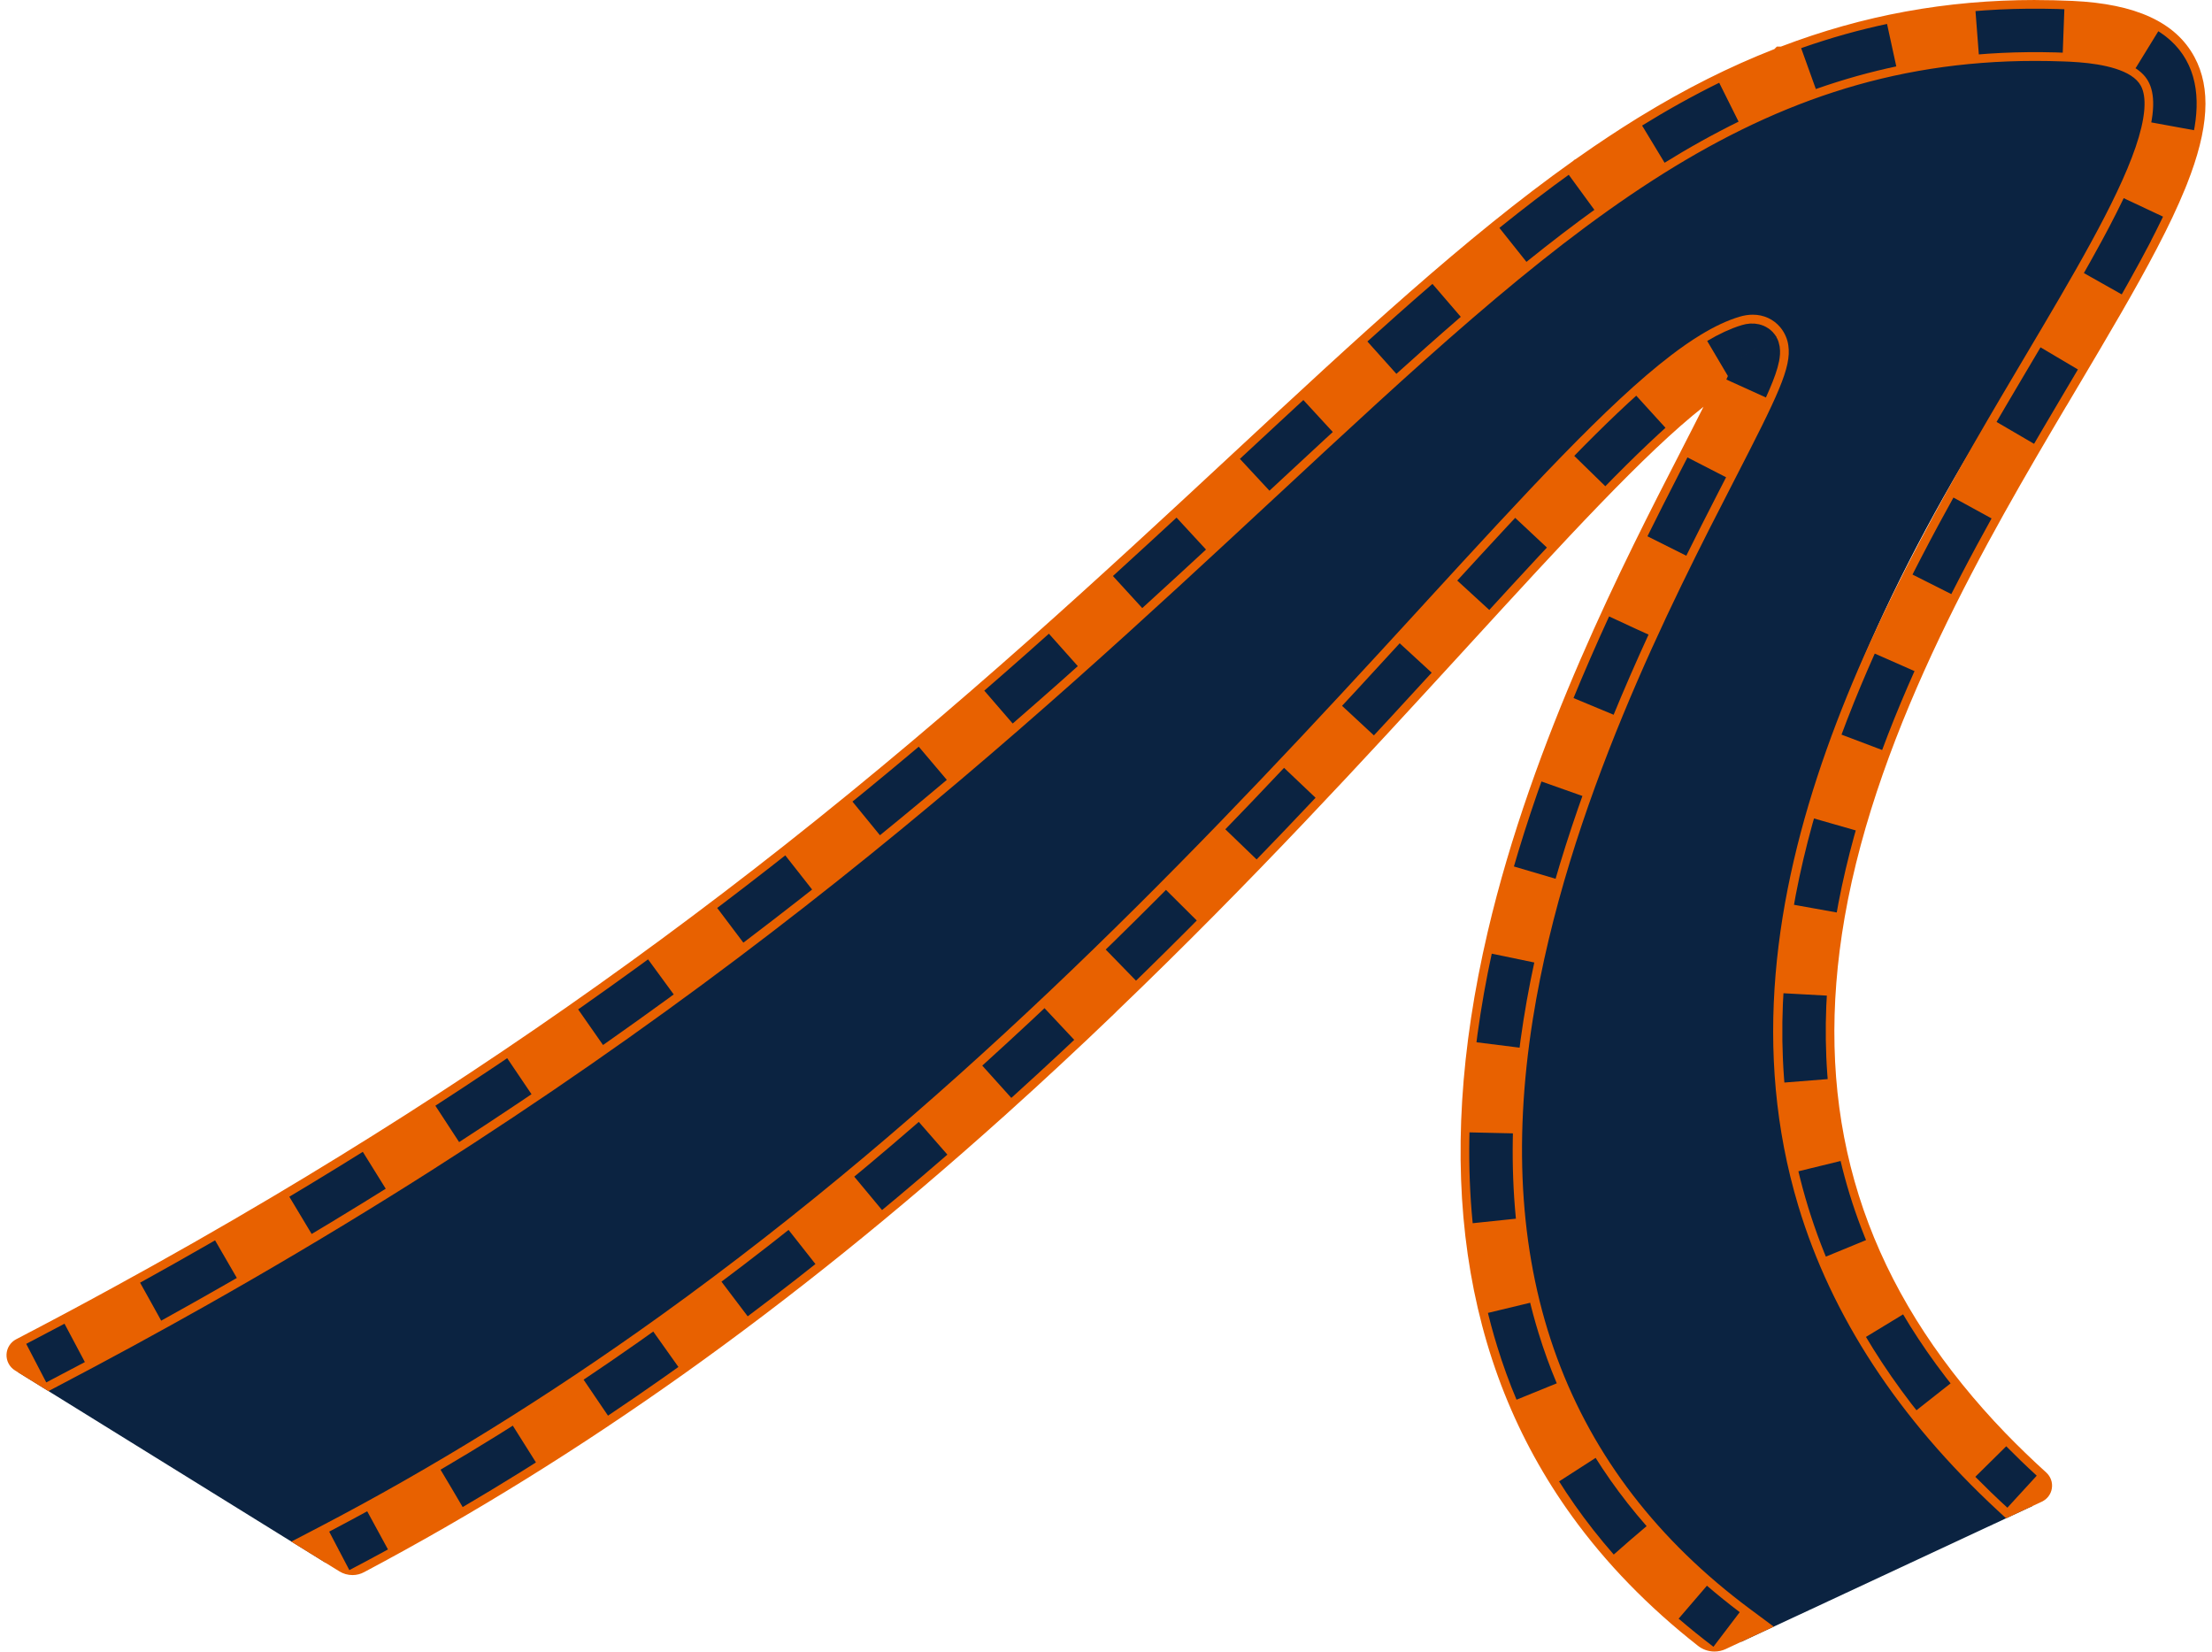
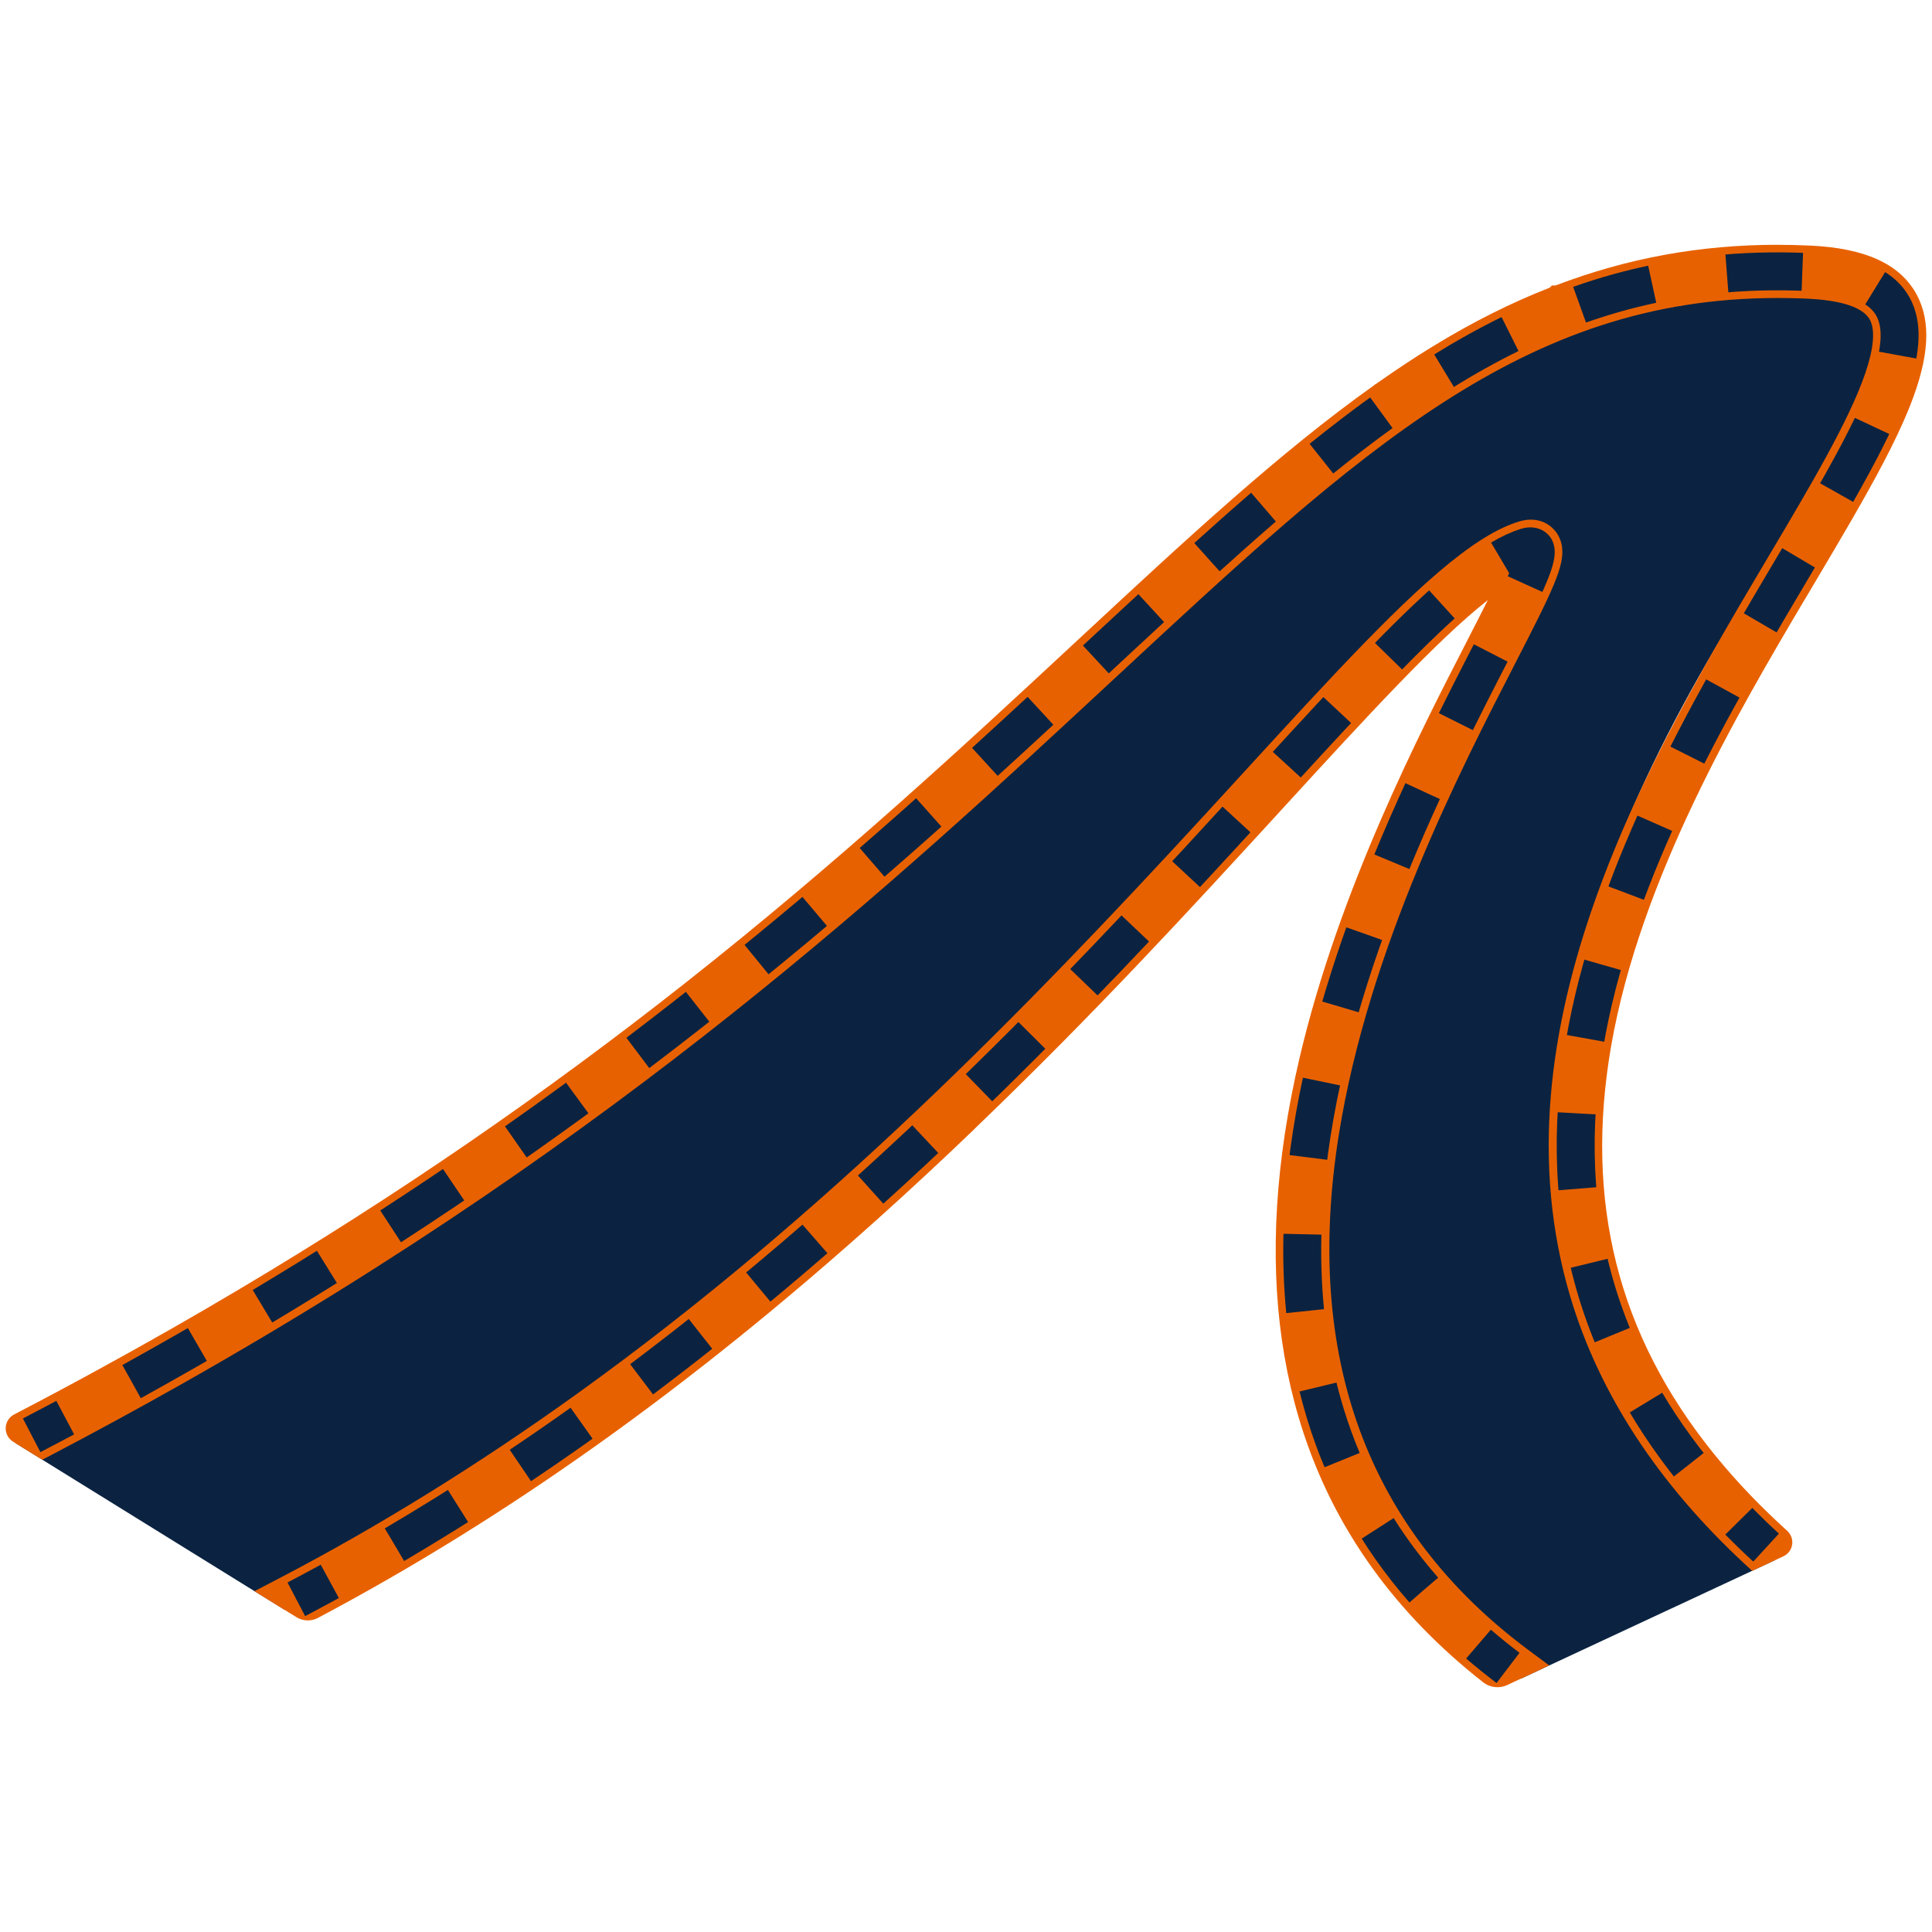
- <svg xmlns="http://www.w3.org/2000/svg" id="orange" viewBox="0 0 509.14 380.12" width="509.14" height="380.12">
-   <defs>
-     <style>
+ <svg xmlns="http://www.w3.org/2000/svg" version="1.1" width="1000" height="1000">
+   <style>
+     #light-icon {
+       display: inline;
+     }
+     #dark-icon {
+       display: none;
+     }
+ 
+     @media (prefers-color-scheme: dark) {
+       #light-icon {
+         display: none;
+       }
+       #dark-icon {
+         display: inline;
+       }
+     }
+   </style>
+   <g id="light-icon">
+     <svg version="1.1" width="1000" height="1000">
+       <g>
+         <g transform="matrix(1.964096,0,0,1.964096,0,126.7039)">
+           <svg id="orange" viewBox="0 0 509.14 380.12" width="509.14" height="380.12">
+             <defs>
+               <style>
      .cls-1 {
        fill: #0b2341;
      }

      .cls-2 {
        stroke-dasharray: 19.6 19.6;
      }

      .cls-2, .cls-3, .cls-4, .cls-5, .cls-6 {
        fill: none;
        stroke-miterlimit: 10;
        stroke-width: 10px;
      }

      .cls-2, .cls-4, .cls-5, .cls-6 {
        stroke: #0b2341;
      }

      .cls-3 {
        stroke: #e86100;
      }

      .cls-7 {
        fill: #e86100;
      }

      .cls-4 {
        stroke-dasharray: 19.9 19.9;
      }

      .cls-5 {
        stroke-dasharray: 20.3 20.3;
      }
    </style>
-   </defs>
-   <path class="cls-1" d="M499.64,40.97c-.12.31-.25.63-.38.95-.36,1.01-3.22,10.34-3.42,10.8,0,0-1.29,1.16-2.93,2.64-2.49,2.25-5.8,5.22-6.65,5.99-.1.1-.17.16-.2.18-.01.02-.03.05-.04.07-.17.38-.34.75-.52,1.12-.58,1.18-1.22,2.3-1.9,3.37-.24.38-.48.75-.74,1.11-2.71,3.95-6,7.14-9.16,9.92-5.33,4.71-10.29,8.3-11.45,12.56l-.02.02c-57.33,89.43-58.99,148.44-44.45,186.71,3.69,9.72,8.43,18.11,13.57,25.31.74,1.04,1.49,2.06,2.24,3.06,4.93,6.45,10.12,11.88,15.04,16.42,2.19,2.03,4.34,3.88,6.38,5.57,8.17,6.75,13.56,11.95,15.73,14.11l-2.33,1.09-2.96,1.37-.45.21,2.81,3.07-67.03,31.26-3.35-2.83-3.07,1.43-2.84,1.33c-10.97-9.57-19.68-20.06-26.46-31.21-7.35-12.09-12.44-24.94-15.67-38.24-11.64-47.83.6-101.33,17.08-144.92.01-.03.02-.06.03-.08,12.02-31.74,26.28-58.22,35.2-73.42,2.45-4.19,4.51-7.52,5.99-9.87.03-.03.05-.07.07-.1.3-.47.12-.76-.35-.91-1.81-.63-8.03.67-7.94.54-.09.08-3.15.21-5.96.92-1.58.41-3.09,1-3.94,1.87-.74.76-1.58,1.63-2.51,2.59-11.63,11.98-37.81,38.86-66.57,67.91-26.52,26.79-55.24,55.43-76.76,75.94,0,.01-.01.01-.02.02-8.48,8.08-16.73,15.73-24.72,22.97-.28.26-.57.51-.85.77-23.52,21.24-44.86,38.88-63.63,53.4-34.84,26.92-60.85,43.08-75.59,51.47-1.43.82-2.75,1.56-3.97,2.23l-3.95-2.45-2.96-1.83-2.96-1.83-60.88-37.72c.15-.09-.98-2.67-.83-2.76,8.06-5.21,16.61-8.92,24.6-13.23,2.66-1.43,5.25-2.93,7.74-4.58,9.49-6.25,19.46-11.35,29.04-16.36,8.2-4.3,16.12-8.54,23.2-13.38,5.19-3.55,11.05-6.9,16-10.34,26.58-18.42,52.01-35.78,72.33-51,2.68-2.01,4.86-4.32,6.96-6.63,2.58-2.85,5.01-5.71,8.04-8.03.05-.04,4.95-4.63,5-4.67,79.24-66.08,105.58-93.56,133-118.89.82-.76,4.01-4.09,4.83-4.83,10.22-9.24,17.75-13.53,30.62-21.06.01,0,.02,0,.03-.02.04-.03.09-.06.13-.09.36-.25.72-.51,1.08-.75,2-1.36,5.79-3.96,6.52-4.45.04-.03.08-.06.12-.08,2.58-1.51,4.86-3.01,7.06-4.49,6.78-4.61,12.78-9.14,24.7-13.88,2.15-.56,4.25-1.1,6.29-1.6,1.36-.33,1.37-.33.02,0,16.65-4.1,29.94-6.25,40.43-6.82,1.97-.11,3.84-.16,5.61-.16,4.66,0,8.68.36,12.11,1.04,2.07.41,4.17.85,6.26,1.34,11.63,2.74,22.66,7.01,22.48,15.18.01.02.01.03,0,.04-.05,2.84.84,4.82,1.64,6.75.04.1.09.21.13.32.97,2.36,1.71,4.71.29,8.54h.01Z" />
-   <g>
-     <path class="cls-7" d="M468.5,4c2.76,0,5.53.07,8.34.2,13.03.6,21.11,4.13,24.71,10.79,3.51,6.51,2.33,15.19-1.94,25.97-.12.31-.25.63-.38.95-1.7,4.17-3.84,8.66-6.35,13.44-4.85,9.32-11.06,19.79-17.92,31.36-.88,1.49-1.77,2.99-2.67,4.51,0,0,0,.01-.02.02-20.15,34.08-44.06,75.72-51.62,119.2-7.3,42,1.86,78.49,27.95,110.75,3.11,3.84,6.45,7.63,10.04,11.35,3.05,3.15,6.27,6.27,9.66,9.35.04.03.03.1-.02.12l-2.86,1.32-.45.21-2.48,1.16c-23.77-22.06-37.76-45.09-44.74-68.3-20.92-69.64,21.33-140.93,52.05-192.75,1.31-2.21,2.6-4.39,3.87-6.54,10.94-18.53,20.31-35.08,23.1-46.87.4-1.73.68-3.36.78-4.89.01,0,.01-.02,0-.04.21-2.93-.18-5.44-1.28-7.48-2.32-4.3-8.02-6.76-17.39-7.49-.75-.06-1.52-.11-2.32-.15-.5-.02-1-.04-1.49-.06-2.25-.08-4.47-.13-6.67-.13-68.38,0-112.3,40.83-177.55,101.47-57.99,53.88-128.78,119.66-245.09,185.36-11.06,6.25-22.54,12.5-34.46,18.74l-2.96-1.83-.45-.27-2.32-1.44c-.09-.05-.08-.18,0-.23,7.64-3.97,15.09-7.95,22.37-11.94,12.78-6.97,25.03-13.96,36.78-20.94,46.34-27.53,85.03-54.95,118.49-81.35,40.83-32.21,73.87-62.92,103.55-90.5,28.2-26.21,53.17-49.41,77.94-66.98.01,0,.02,0,.03-.02.04-.03.09-.06.13-.09.36-.25.72-.51,1.08-.75,2.17-1.54,4.35-3.02,6.52-4.45.04-.03.08-.06.12-.08,2.02-1.34,4.05-2.64,6.07-3.89.33-.2.66-.41.99-.6,10.35-6.34,20.63-11.49,30.99-15.48h.02c18.7-7.23,37.68-10.72,57.84-10.73M468.5,0c-20.5,0-39.67,3.51-58.57,10.72h-.94l-.58.58c-10.31,4.03-20.39,9.09-30.81,15.47-.24.14-.47.28-.71.43l-.3.19c-2.07,1.28-4.12,2.59-6.11,3.91-.11.07-.2.13-.29.19-2.34,1.54-4.47,3-6.51,4.44-.25.17-.5.34-.75.52l-.25.18-.32.16-.23.22c-24.93,17.72-49.57,40.62-78.08,67.12l-.12.11c-29.31,27.24-62.54,58.11-103.19,90.18-37.69,29.73-76.3,56.25-118.06,81.05-11.97,7.11-24.3,14.13-36.65,20.87-7.3,4-14.8,8-22.3,11.9-1.32.68-2.17,2.03-2.23,3.51-.06,1.48.69,2.89,1.95,3.67l2.32,1.44.03.02.03.02.43.26,2.94,1.82,1.94,1.2,2.02-1.06c11.73-6.14,23.36-12.47,34.57-18.8,116.7-65.92,188.29-132.44,245.82-185.88l.07-.06C358.65,53.95,401.61,14.02,468.41,14.02c2.14,0,4.34.04,6.52.12l1.48.06c.71.04,1.45.08,2.16.14,5.37.42,12.19,1.7,14.19,5.4.7,1.29.97,3.07.81,5.29l-.04.5c-.1,1.1-.31,2.35-.65,3.81-2.69,11.37-12.25,28.12-22.65,45.74-1.27,2.15-2.56,4.33-3.87,6.53-31.17,52.59-73.87,124.61-52.44,195.94,7.62,25.34,23.05,48.92,45.85,70.08l1.98,1.83,2.44-1.14,2.48-1.16.45-.21,2.85-1.32c1.24-.58,2.11-1.73,2.31-3.08.21-1.35-.28-2.71-1.29-3.63-3.34-3.03-6.52-6.11-9.47-9.16-3.42-3.54-6.72-7.27-9.81-11.09-25.37-31.37-34.24-66.55-27.12-107.55,7.69-44.25,33.6-88.21,50.88-117.43l.27-.43.87-1.47,1.8-3.04.07-.11c6.72-11.34,13.07-22.05,17.96-31.43,2.67-5.09,4.8-9.6,6.51-13.78.14-.35.28-.69.41-1.02,5.06-12.78,5.62-22.11,1.73-29.31-4.33-8-13.5-12.22-28.05-12.89-2.85-.13-5.72-.2-8.52-.2h-.02Z" />
-     <g id="WOL_1" data-name="WOL 1">
-       <path class="cls-7" d="M403.44,76.43c1.73,0,2.75.85,3.26,1.46.3.36.53.74.69,1.16.14.31.23.65.28,1.01.59,3.86-2.91,10.91-11.95,28.48-29.15,56.67-97.34,189.18,4.78,265.06l-3.09,1.44-1.9.89c-.28.13-.59.2-.89.2-.46,0-.92-.15-1.3-.45-11.54-9.05-20.87-18.82-28.28-29.09-57.57-79.64-.8-189.99,25.34-240.79,4.42-8.6,8.96-17.43,10.65-22.05.07-.19.13-.37.19-.54-.52.22-1.06.46-1.6.72-14.16,6.93-35.69,30.42-64.57,61.95-22.48,24.52-48.98,53.5-80.73,83.95,0,.01-.55.55-.56.56-7.94,7.62-16.18,15.3-24.72,22.97-.28.26-.57.51-.85.77-41.63,37.34-90.32,74.51-146.27,104.19-.25.13-.52.2-.8.2-.32,0-.63-.09-.9-.26l-1.32-.81-.81-.5-2.96-1.83c28.28-14.73,54.73-31.43,79.36-49.14,69.59-50.05,124.71-108.21,165.98-153.1,3.49-3.79,6.87-7.48,10.15-11.06,23.36-25.49,42-45.84,56.42-56.85,2.25-1.72,4.4-3.21,6.45-4.46,2.87-1.75,5.54-3.02,8.02-3.77.72-.22,1.36-.31,1.93-.31M403.44,72.43c-.99,0-2.03.16-3.09.48-2.78.84-5.71,2.21-8.94,4.18-2.14,1.3-4.42,2.88-6.8,4.7-14.67,11.2-33.25,31.48-56.79,57.16l-.15.17-.42.46c-3.15,3.43-6.38,6.97-9.72,10.59-47.39,51.55-100.22,105.71-165.37,152.56-25.98,18.68-52.51,35.11-78.87,48.84l-6.24,3.25,5.98,3.7,2.96,1.83.81.5,1.33.82c.87.55,1.92.85,3,.85.94,0,1.87-.23,2.69-.68,49.86-26.45,97.97-60.71,147.05-104.74l.03-.02.03-.02c.12-.11.25-.22.37-.34.15-.14.3-.27.45-.41,8.15-7.32,16.49-15.07,24.79-23.04l.03-.03.03-.03c.16-.16.33-.32.49-.5h0c31.3-30.01,57.04-58.09,79.75-82.87l1.16-1.27c22.19-24.22,40.66-44.39,54.09-54.94-1.63,3.25-3.44,6.78-5.23,10.27l-.03.07c-12.72,24.73-34.02,66.11-44.4,110.5-12.62,53.98-6.1,99.22,19.37,134.46,7.84,10.87,17.62,20.92,29.05,29.89,1.07.84,2.41,1.3,3.77,1.3.89,0,1.78-.2,2.58-.57l1.9-.89,3.09-1.44,6.08-2.83-5.39-4c-42.54-31.61-59.39-77.32-50.06-135.86,7.82-49.06,31.99-96.05,46.43-124.12,10-19.44,13.13-25.84,12.37-30.93-.1-.7-.28-1.36-.54-1.96-.31-.78-.75-1.51-1.31-2.19-1.57-1.87-3.82-2.9-6.33-2.9h0Z" />
-     </g>
-     <rect class="cls-7" x="3.96" y="310.06" width="5.67" height="4" />
-     <rect class="cls-7" x="74.64" y="352.95" width="5.67" height="4" />
-     <rect class="cls-7" x="396.29" y="371.71" width="5.67" height="4" />
-     <rect class="cls-7" x="464.7" y="340.18" width="5.67" height="4" />
-     <path class="cls-3" d="M8.6,315.26c31.84-16.61,60.62-33.38,86.82-50.06,39.46-25.11,73.06-50.02,102.46-73.88l.15-.12c60.38-49,103-93.58,142.09-126.42,11.21-9.43,22.13-17.89,33.1-25.21.86-.57,1.72-1.14,2.58-1.69.03-.03.07-.06.12-.08,23.68-15.41,47.7-25.43,75.43-28.37,8.18-.88,16.69-1.13,25.61-.72,21.64,1,26.68,10.11,22.62,25.23-1.68,6.26-4.92,13.55-9.19,21.71v.02c-1.21,2.33-2.51,4.72-3.89,7.19-.24.45-.5.91-.76,1.37-.62,1.11-1.26,2.23-1.9,3.37-33.56,58.85-100.74,152.64-50.01,238.69,7.72,13.08,18.16,25.99,31.86,38.56" />
-     <path class="cls-3" d="M399.13,375.04c-25.64-19.44-40.56-42.35-48.04-66.69-14.81-48.07-.63-101.67,17.08-144.92.01-.03.02-.06.03-.08,13.39-32.7,28.79-59.47,35.2-73.42,2.42-5.27,3.55-8.72,2.82-9.97" />
-     <path class="cls-3" d="M79.62,357.59C258.87,263.53,362.93,92.62,403.91,80.25c1.1-.33,1.79-.2,2.12.35" />
-     <g>
-       <path class="cls-6" d="M8.34,313.74c2.98-1.55,5.93-3.11,8.85-4.66" />
-       <path class="cls-4" d="M34.68,299.59c21.6-11.95,41.7-23.95,60.48-35.91,39.46-25.11,73.06-50.02,102.46-73.88.05-.04.1-.08.15-.12,60.38-49,103-93.58,142.09-126.42,11.21-9.43,22.13-17.89,33.1-25.21.86-.57,1.72-1.14,2.58-1.69.03-.03.07-.06.12-.08,23.68-15.41,47.7-25.43,75.43-28.37,8.18-.88,16.69-1.13,25.61-.72,21.64,1,26.68,10.11,22.62,25.23-1.68,6.26-4.92,13.55-9.19,21.71v.02c-1.22,2.33-2.52,4.72-3.9,7.19-.24.45-.5.91-.76,1.37-.62,1.11-1.26,2.23-1.9,3.37-33.56,58.85-100.74,152.64-50.01,238.69,4.84,8.2,10.75,16.34,17.86,24.36" />
-       <path class="cls-6" d="M458.22,336.39c2.29,2.32,4.69,4.64,7.2,6.94" />
-     </g>
-     <g>
-       <path class="cls-6" d="M397.41,375.04c-2.71-2.06-5.3-4.15-7.78-6.28" />
-       <path class="cls-5" d="M375.2,354.5c-12.56-14.34-20.85-29.93-25.83-46.15-14.81-48.07-.63-101.67,17.08-144.92.01-.03.02-.06.03-.08,11.01-26.89,23.38-49.77,30.99-64.81" />
-       <path class="cls-6" d="M401.91,89.42c2.26-4.98,3.3-8.25,2.59-9.46" />
-     </g>
-     <g>
-       <path class="cls-6" d="M78.09,356.95c2.96-1.55,5.9-3.13,8.82-4.72" />
-       <path class="cls-2" d="M103.96,342.56c145.51-85.53,237.57-217.85,283.51-254.17" />
-       <path class="cls-6" d="M395.49,82.78c2.47-1.46,4.76-2.53,6.89-3.17,1.1-.33,1.85-.09,2.18.46" />
-     </g>
-     <path class="cls-1" d="M407.86,77.44h0c.21.36.08.82-.27,1.02l-2.7,1.56c-.36.21-.82.08-1.02-.27h0c-.21-.36-.08-.82.27-1.02l2.7-1.56c.36-.21.82-.08,1.02.27Z" />
+             </defs>
+             <path class="cls-1" d="M499.64,40.97c-.12.31-.25.63-.38.95-.36,1.01-3.22,10.34-3.42,10.8,0,0-1.29,1.16-2.93,2.64-2.49,2.25-5.8,5.22-6.65,5.99-.1.1-.17.16-.2.18-.01.02-.03.05-.04.07-.17.38-.34.75-.52,1.12-.58,1.18-1.22,2.3-1.9,3.37-.24.38-.48.75-.74,1.11-2.71,3.95-6,7.14-9.16,9.92-5.33,4.71-10.29,8.3-11.45,12.56l-.02.02c-57.33,89.43-58.99,148.44-44.45,186.71,3.69,9.72,8.43,18.11,13.57,25.31.74,1.04,1.49,2.06,2.24,3.06,4.93,6.45,10.12,11.88,15.04,16.42,2.19,2.03,4.34,3.88,6.38,5.57,8.17,6.75,13.56,11.95,15.73,14.11l-2.33,1.09-2.96,1.37-.45.21,2.81,3.07-67.03,31.26-3.35-2.83-3.07,1.43-2.84,1.33c-10.97-9.57-19.68-20.06-26.46-31.21-7.35-12.09-12.44-24.94-15.67-38.24-11.64-47.83.6-101.33,17.08-144.92.01-.03.02-.06.03-.08,12.02-31.74,26.28-58.22,35.2-73.42,2.45-4.19,4.51-7.52,5.99-9.87.03-.03.05-.07.07-.1.3-.47.12-.76-.35-.91-1.81-.63-8.03.67-7.94.54-.09.08-3.15.21-5.96.92-1.58.41-3.09,1-3.94,1.87-.74.76-1.58,1.63-2.51,2.59-11.63,11.98-37.81,38.86-66.57,67.91-26.52,26.79-55.24,55.43-76.76,75.94,0,.01-.01.01-.02.02-8.48,8.08-16.73,15.73-24.72,22.97-.28.26-.57.51-.85.77-23.52,21.24-44.86,38.88-63.63,53.4-34.84,26.92-60.85,43.08-75.59,51.47-1.43.82-2.75,1.56-3.97,2.23l-3.95-2.45-2.96-1.83-2.96-1.83-60.88-37.72c.15-.09-.98-2.67-.83-2.76,8.06-5.21,16.61-8.92,24.6-13.23,2.66-1.43,5.25-2.93,7.74-4.58,9.49-6.25,19.46-11.35,29.04-16.36,8.2-4.3,16.12-8.54,23.2-13.38,5.19-3.55,11.05-6.9,16-10.34,26.58-18.42,52.01-35.78,72.33-51,2.68-2.01,4.86-4.32,6.96-6.63,2.58-2.85,5.01-5.71,8.04-8.03.05-.04,4.95-4.63,5-4.67,79.24-66.08,105.58-93.56,133-118.89.82-.76,4.01-4.09,4.83-4.83,10.22-9.24,17.75-13.53,30.62-21.06.01,0,.02,0,.03-.02.04-.03.09-.06.13-.09.36-.25.72-.51,1.08-.75,2-1.36,5.79-3.96,6.52-4.45.04-.03.08-.06.12-.08,2.58-1.51,4.86-3.01,7.06-4.49,6.78-4.61,12.78-9.14,24.7-13.88,2.15-.56,4.25-1.1,6.29-1.6,1.36-.33,1.37-.33.02,0,16.65-4.1,29.94-6.25,40.43-6.82,1.97-.11,3.84-.16,5.61-.16,4.66,0,8.68.36,12.11,1.04,2.07.41,4.17.85,6.26,1.34,11.63,2.74,22.66,7.01,22.48,15.18.01.02.01.03,0,.04-.05,2.84.84,4.82,1.64,6.75.04.1.09.21.13.32.97,2.36,1.71,4.71.29,8.54h.01Z" />
+             <g>
+               <path class="cls-7" d="M468.5,4c2.76,0,5.53.07,8.34.2,13.03.6,21.11,4.13,24.71,10.79,3.51,6.51,2.33,15.19-1.94,25.97-.12.31-.25.63-.38.95-1.7,4.17-3.84,8.66-6.35,13.44-4.85,9.32-11.06,19.79-17.92,31.36-.88,1.49-1.77,2.99-2.67,4.51,0,0,0,.01-.02.02-20.15,34.08-44.06,75.72-51.62,119.2-7.3,42,1.86,78.49,27.95,110.75,3.11,3.84,6.45,7.63,10.04,11.35,3.05,3.15,6.27,6.27,9.66,9.35.04.03.03.1-.02.12l-2.86,1.32-.45.21-2.48,1.16c-23.77-22.06-37.76-45.09-44.74-68.3-20.92-69.64,21.33-140.93,52.05-192.75,1.31-2.21,2.6-4.39,3.87-6.54,10.94-18.53,20.31-35.08,23.1-46.87.4-1.73.68-3.36.78-4.89.01,0,.01-.02,0-.04.21-2.93-.18-5.44-1.28-7.48-2.32-4.3-8.02-6.76-17.39-7.49-.75-.06-1.52-.11-2.32-.15-.5-.02-1-.04-1.49-.06-2.25-.08-4.47-.13-6.67-.13-68.38,0-112.3,40.83-177.55,101.47-57.99,53.88-128.78,119.66-245.09,185.36-11.06,6.25-22.54,12.5-34.46,18.74l-2.96-1.83-.45-.27-2.32-1.44c-.09-.05-.08-.18,0-.23,7.64-3.97,15.09-7.95,22.37-11.94,12.78-6.97,25.03-13.96,36.78-20.94,46.34-27.53,85.03-54.95,118.49-81.35,40.83-32.21,73.87-62.92,103.55-90.5,28.2-26.21,53.17-49.41,77.94-66.98.01,0,.02,0,.03-.02.04-.03.09-.06.13-.09.36-.25.72-.51,1.08-.75,2.17-1.54,4.35-3.02,6.52-4.45.04-.03.08-.06.12-.08,2.02-1.34,4.05-2.64,6.07-3.89.33-.2.66-.41.99-.6,10.35-6.34,20.63-11.49,30.99-15.48h.02c18.7-7.23,37.68-10.72,57.84-10.73M468.5,0c-20.5,0-39.67,3.51-58.57,10.72h-.94l-.58.58c-10.31,4.03-20.39,9.09-30.81,15.47-.24.14-.47.28-.71.43l-.3.19c-2.07,1.28-4.12,2.59-6.11,3.91-.11.07-.2.13-.29.19-2.34,1.54-4.47,3-6.51,4.44-.25.17-.5.34-.75.52l-.25.18-.32.16-.23.22c-24.93,17.72-49.57,40.62-78.08,67.12l-.12.11c-29.31,27.24-62.54,58.11-103.19,90.18-37.69,29.73-76.3,56.25-118.06,81.05-11.97,7.11-24.3,14.13-36.65,20.87-7.3,4-14.8,8-22.3,11.9-1.32.68-2.17,2.03-2.23,3.51-.06,1.48.69,2.89,1.95,3.67l2.32,1.44.03.02.03.02.43.26,2.94,1.82,1.94,1.2,2.02-1.06c11.73-6.14,23.36-12.47,34.57-18.8,116.7-65.92,188.29-132.44,245.82-185.88l.07-.06C358.65,53.95,401.61,14.02,468.41,14.02c2.14,0,4.34.04,6.52.12l1.48.06c.71.04,1.45.08,2.16.14,5.37.42,12.19,1.7,14.19,5.4.7,1.29.97,3.07.81,5.29l-.04.5c-.1,1.1-.31,2.35-.65,3.81-2.69,11.37-12.25,28.12-22.65,45.74-1.27,2.15-2.56,4.33-3.87,6.53-31.17,52.59-73.87,124.61-52.44,195.94,7.62,25.34,23.05,48.92,45.85,70.08l1.98,1.83,2.44-1.14,2.48-1.16.45-.21,2.85-1.32c1.24-.58,2.11-1.73,2.31-3.08.21-1.35-.28-2.71-1.29-3.63-3.34-3.03-6.52-6.11-9.47-9.16-3.42-3.54-6.72-7.27-9.81-11.09-25.37-31.37-34.24-66.55-27.12-107.55,7.69-44.25,33.6-88.21,50.88-117.43l.27-.43.87-1.47,1.8-3.04.07-.11c6.72-11.34,13.07-22.05,17.96-31.43,2.67-5.09,4.8-9.6,6.51-13.78.14-.35.28-.69.41-1.02,5.06-12.78,5.62-22.11,1.73-29.31-4.33-8-13.5-12.22-28.05-12.89-2.85-.13-5.72-.2-8.52-.2h-.02Z" />
+               <g id="WOL_1" data-name="WOL 1">
+                 <path class="cls-7" d="M403.44,76.43c1.73,0,2.75.85,3.26,1.46.3.36.53.74.69,1.16.14.31.23.65.28,1.01.59,3.86-2.91,10.91-11.95,28.48-29.15,56.67-97.34,189.18,4.78,265.06l-3.09,1.44-1.9.89c-.28.13-.59.2-.89.2-.46,0-.92-.15-1.3-.45-11.54-9.05-20.87-18.82-28.28-29.09-57.57-79.64-.8-189.99,25.34-240.79,4.42-8.6,8.96-17.43,10.65-22.05.07-.19.13-.37.19-.54-.52.22-1.06.46-1.6.72-14.16,6.93-35.69,30.42-64.57,61.95-22.48,24.52-48.98,53.5-80.73,83.95,0,.01-.55.55-.56.56-7.94,7.62-16.18,15.3-24.72,22.97-.28.26-.57.51-.85.77-41.63,37.34-90.32,74.51-146.27,104.19-.25.13-.52.2-.8.2-.32,0-.63-.09-.9-.26l-1.32-.81-.81-.5-2.96-1.83c28.28-14.73,54.73-31.43,79.36-49.14,69.59-50.05,124.71-108.21,165.98-153.1,3.49-3.79,6.87-7.48,10.15-11.06,23.36-25.49,42-45.84,56.42-56.85,2.25-1.72,4.4-3.21,6.45-4.46,2.87-1.75,5.54-3.02,8.02-3.77.72-.22,1.36-.31,1.93-.31M403.44,72.43c-.99,0-2.03.16-3.09.48-2.78.84-5.71,2.21-8.94,4.18-2.14,1.3-4.42,2.88-6.8,4.7-14.67,11.2-33.25,31.48-56.79,57.16l-.15.17-.42.46c-3.15,3.43-6.38,6.97-9.72,10.59-47.39,51.55-100.22,105.71-165.37,152.56-25.98,18.68-52.51,35.11-78.87,48.84l-6.24,3.25,5.98,3.7,2.96,1.83.81.5,1.33.82c.87.55,1.92.85,3,.85.94,0,1.87-.23,2.69-.68,49.86-26.45,97.97-60.71,147.05-104.74l.03-.02.03-.02c.12-.11.25-.22.37-.34.15-.14.3-.27.45-.41,8.15-7.32,16.49-15.07,24.79-23.04l.03-.03.03-.03c.16-.16.33-.32.49-.5h0c31.3-30.01,57.04-58.09,79.75-82.87l1.16-1.27c22.19-24.22,40.66-44.39,54.09-54.94-1.63,3.25-3.44,6.78-5.23,10.27l-.03.07c-12.72,24.73-34.02,66.11-44.4,110.5-12.62,53.98-6.1,99.22,19.37,134.46,7.84,10.87,17.62,20.92,29.05,29.89,1.07.84,2.41,1.3,3.77,1.3.89,0,1.78-.2,2.58-.57l1.9-.89,3.09-1.44,6.08-2.83-5.39-4c-42.54-31.61-59.39-77.32-50.06-135.86,7.82-49.06,31.99-96.05,46.43-124.12,10-19.44,13.13-25.84,12.37-30.93-.1-.7-.28-1.36-.54-1.96-.31-.78-.75-1.51-1.31-2.19-1.57-1.87-3.82-2.9-6.33-2.9h0Z" />
+               </g>
+               <rect class="cls-7" x="3.96" y="310.06" width="5.67" height="4" />
+               <rect class="cls-7" x="74.64" y="352.95" width="5.67" height="4" />
+               <rect class="cls-7" x="396.29" y="371.71" width="5.67" height="4" />
+               <rect class="cls-7" x="464.7" y="340.18" width="5.67" height="4" />
+               <path class="cls-3" d="M8.6,315.26c31.84-16.61,60.62-33.38,86.82-50.06,39.46-25.11,73.06-50.02,102.46-73.88l.15-.12c60.38-49,103-93.58,142.09-126.42,11.21-9.43,22.13-17.89,33.1-25.21.86-.57,1.72-1.14,2.58-1.69.03-.03.07-.06.12-.08,23.68-15.41,47.7-25.43,75.43-28.37,8.18-.88,16.69-1.13,25.61-.72,21.64,1,26.68,10.11,22.62,25.23-1.68,6.26-4.92,13.55-9.19,21.71v.02c-1.21,2.33-2.51,4.72-3.89,7.19-.24.45-.5.91-.76,1.37-.62,1.11-1.26,2.23-1.9,3.37-33.56,58.85-100.74,152.64-50.01,238.69,7.72,13.08,18.16,25.99,31.86,38.56" />
+               <path class="cls-3" d="M399.13,375.04c-25.64-19.44-40.56-42.35-48.04-66.69-14.81-48.07-.63-101.67,17.08-144.92.01-.03.02-.06.03-.08,13.39-32.7,28.79-59.47,35.2-73.42,2.42-5.27,3.55-8.72,2.82-9.97" />
+               <path class="cls-3" d="M79.62,357.59C258.87,263.53,362.93,92.62,403.91,80.25c1.1-.33,1.79-.2,2.12.35" />
+               <g>
+                 <path class="cls-6" d="M8.34,313.74c2.98-1.55,5.93-3.11,8.85-4.66" />
+                 <path class="cls-4" d="M34.68,299.59c21.6-11.95,41.7-23.95,60.48-35.91,39.46-25.11,73.06-50.02,102.46-73.88.05-.04.1-.08.15-.12,60.38-49,103-93.58,142.09-126.42,11.21-9.43,22.13-17.89,33.1-25.21.86-.57,1.72-1.14,2.58-1.69.03-.03.07-.06.12-.08,23.68-15.41,47.7-25.43,75.43-28.37,8.18-.88,16.69-1.13,25.61-.72,21.64,1,26.68,10.11,22.62,25.23-1.68,6.26-4.92,13.55-9.19,21.71v.02c-1.22,2.33-2.52,4.72-3.9,7.19-.24.45-.5.91-.76,1.37-.62,1.11-1.26,2.23-1.9,3.37-33.56,58.85-100.74,152.64-50.01,238.69,4.84,8.2,10.75,16.34,17.86,24.36" />
+                 <path class="cls-6" d="M458.22,336.39c2.29,2.32,4.69,4.64,7.2,6.94" />
+               </g>
+               <g>
+                 <path class="cls-6" d="M397.41,375.04c-2.71-2.06-5.3-4.15-7.78-6.28" />
+                 <path class="cls-5" d="M375.2,354.5c-12.56-14.34-20.85-29.93-25.83-46.15-14.81-48.07-.63-101.67,17.08-144.92.01-.03.02-.06.03-.08,11.01-26.89,23.38-49.77,30.99-64.81" />
+                 <path class="cls-6" d="M401.91,89.42c2.26-4.98,3.3-8.25,2.59-9.46" />
+               </g>
+               <g>
+                 <path class="cls-6" d="M78.09,356.95c2.96-1.55,5.9-3.13,8.82-4.72" />
+                 <path class="cls-2" d="M103.96,342.56c145.51-85.53,237.57-217.85,283.51-254.17" />
+                 <path class="cls-6" d="M395.49,82.78c2.47-1.46,4.76-2.53,6.89-3.17,1.1-.33,1.85-.09,2.18.46" />
+               </g>
+               <path class="cls-1" d="M407.86,77.44h0c.21.36.08.82-.27,1.02l-2.7,1.56c-.36.21-.82.08-1.02-.27h0c-.21-.36-.08-.82.27-1.02l2.7-1.56c.36-.21.82-.08,1.02.27Z" />
+             </g>
+           </svg>
+         </g>
+       </g>
+     </svg>
+   </g>
+   <g id="dark-icon">
+     <svg version="1.1" width="1000" height="1000">
+       <g clip-path="url(#SvgjsClipPath1060)">
+         <rect width="1000" height="1000" fill="#000000" />
+         <g transform="matrix(1.374867,0,0,1.374867,150,238.6927)">
+           <svg id="orange" viewBox="0 0 509.14 380.12" width="509.14" height="380.12">
+             <defs>
+               <style>
+       .cls-1 {
+         fill: #0b2341;
+       }
+ 
+       .cls-2 {
+         stroke-dasharray: 19.6 19.6;
+       }
+ 
+       .cls-2, .cls-3, .cls-4, .cls-5, .cls-6 {
+         fill: none;
+         stroke-miterlimit: 10;
+         stroke-width: 10px;
+       }
+ 
+       .cls-2, .cls-4, .cls-5, .cls-6 {
+         stroke: #0b2341;
+       }
+ 
+       .cls-3 {
+         stroke: #e86100;
+       }
+ 
+       .cls-7 {
+         fill: #e86100;
+       }
+ 
+       .cls-4 {
+         stroke-dasharray: 19.9 19.9;
+       }
+ 
+       .cls-5 {
+         stroke-dasharray: 20.3 20.3;
+       }
+     </style>
+               <clipPath id="SvgjsClipPath1060">
+                 <rect width="1000" height="1000" x="0" y="0" rx="350" ry="350" />
+               </clipPath>
+             </defs>
+             <path class="cls-1" d="M499.64,40.97c-.12.31-.25.63-.38.95-.36,1.01-3.22,10.34-3.42,10.8,0,0-1.29,1.16-2.93,2.64-2.49,2.25-5.8,5.22-6.65,5.99-.1.1-.17.16-.2.18-.01.02-.03.05-.04.07-.17.38-.34.75-.52,1.12-.58,1.18-1.22,2.3-1.9,3.37-.24.38-.48.75-.74,1.11-2.71,3.95-6,7.14-9.16,9.92-5.33,4.71-10.29,8.3-11.45,12.56l-.02.02c-57.33,89.43-58.99,148.44-44.45,186.71,3.69,9.72,8.43,18.11,13.57,25.31.74,1.04,1.49,2.06,2.24,3.06,4.93,6.45,10.12,11.88,15.04,16.42,2.19,2.03,4.34,3.88,6.38,5.57,8.17,6.75,13.56,11.95,15.73,14.11l-2.33,1.09-2.96,1.37-.45.21,2.81,3.07-67.03,31.26-3.35-2.83-3.07,1.43-2.84,1.33c-10.97-9.57-19.68-20.06-26.46-31.21-7.35-12.09-12.44-24.94-15.67-38.24-11.64-47.83.6-101.33,17.08-144.92.01-.03.02-.06.03-.08,12.02-31.74,26.28-58.22,35.2-73.42,2.45-4.19,4.51-7.52,5.99-9.87.03-.03.05-.07.07-.1.3-.47.12-.76-.35-.91-1.81-.63-8.03.67-7.94.54-.09.08-3.15.21-5.96.92-1.58.41-3.09,1-3.94,1.87-.74.76-1.58,1.63-2.51,2.59-11.63,11.98-37.81,38.86-66.57,67.91-26.52,26.79-55.24,55.43-76.76,75.94,0,.01-.01.01-.02.02-8.48,8.08-16.73,15.73-24.72,22.97-.28.26-.57.51-.85.77-23.52,21.24-44.86,38.88-63.63,53.4-34.84,26.92-60.85,43.08-75.59,51.47-1.43.82-2.75,1.56-3.97,2.23l-3.95-2.45-2.96-1.83-2.96-1.83-60.88-37.72c.15-.09-.98-2.67-.83-2.76,8.06-5.21,16.61-8.92,24.6-13.23,2.66-1.43,5.25-2.93,7.74-4.58,9.49-6.25,19.46-11.35,29.04-16.36,8.2-4.3,16.12-8.54,23.2-13.38,5.19-3.55,11.05-6.9,16-10.34,26.58-18.42,52.01-35.78,72.33-51,2.68-2.01,4.86-4.32,6.96-6.63,2.58-2.85,5.01-5.71,8.04-8.03.05-.04,4.95-4.63,5-4.67,79.24-66.08,105.58-93.56,133-118.89.82-.76,4.01-4.09,4.83-4.83,10.22-9.24,17.75-13.53,30.62-21.06.01,0,.02,0,.03-.02.04-.03.09-.06.13-.09.36-.25.72-.51,1.08-.75,2-1.36,5.79-3.96,6.52-4.45.04-.03.08-.06.12-.08,2.58-1.51,4.86-3.01,7.06-4.49,6.78-4.61,12.78-9.14,24.7-13.88,2.15-.56,4.25-1.1,6.29-1.6,1.36-.33,1.37-.33.02,0,16.65-4.1,29.94-6.25,40.43-6.82,1.97-.11,3.84-.16,5.61-.16,4.66,0,8.68.36,12.11,1.04,2.07.41,4.17.85,6.26,1.34,11.63,2.74,22.66,7.01,22.48,15.18.01.02.01.03,0,.04-.05,2.84.84,4.82,1.64,6.75.04.1.09.21.13.32.97,2.36,1.71,4.71.29,8.54h.01Z" />
+             <g>
+               <path class="cls-7" d="M468.5,4c2.76,0,5.53.07,8.34.2,13.03.6,21.11,4.13,24.71,10.79,3.51,6.51,2.33,15.19-1.94,25.97-.12.31-.25.63-.38.95-1.7,4.17-3.84,8.66-6.35,13.44-4.85,9.32-11.06,19.79-17.92,31.36-.88,1.49-1.77,2.99-2.67,4.51,0,0,0,.01-.02.02-20.15,34.08-44.06,75.72-51.62,119.2-7.3,42,1.86,78.49,27.95,110.75,3.11,3.84,6.45,7.63,10.04,11.35,3.05,3.15,6.27,6.27,9.66,9.35.04.03.03.1-.02.12l-2.86,1.32-.45.21-2.48,1.16c-23.77-22.06-37.76-45.09-44.74-68.3-20.92-69.64,21.33-140.93,52.05-192.75,1.31-2.21,2.6-4.39,3.87-6.54,10.94-18.53,20.31-35.08,23.1-46.87.4-1.73.68-3.36.78-4.89.01,0,.01-.02,0-.04.21-2.93-.18-5.44-1.28-7.48-2.32-4.3-8.02-6.76-17.39-7.49-.75-.06-1.52-.11-2.32-.15-.5-.02-1-.04-1.49-.06-2.25-.08-4.47-.13-6.67-.13-68.38,0-112.3,40.83-177.55,101.47-57.99,53.88-128.78,119.66-245.09,185.36-11.06,6.25-22.54,12.5-34.46,18.74l-2.96-1.83-.45-.27-2.32-1.44c-.09-.05-.08-.18,0-.23,7.64-3.97,15.09-7.95,22.37-11.94,12.78-6.97,25.03-13.96,36.78-20.94,46.34-27.53,85.03-54.95,118.49-81.35,40.83-32.21,73.87-62.92,103.55-90.5,28.2-26.21,53.17-49.41,77.94-66.98.01,0,.02,0,.03-.02.04-.03.09-.06.13-.09.36-.25.72-.51,1.08-.75,2.17-1.54,4.35-3.02,6.52-4.45.04-.03.08-.06.12-.08,2.02-1.34,4.05-2.64,6.07-3.89.33-.2.66-.41.99-.6,10.35-6.34,20.63-11.49,30.99-15.48h.02c18.7-7.23,37.68-10.72,57.84-10.73M468.5,0c-20.5,0-39.67,3.51-58.57,10.72h-.94l-.58.58c-10.31,4.03-20.39,9.09-30.81,15.47-.24.14-.47.28-.71.43l-.3.19c-2.07,1.28-4.12,2.59-6.11,3.91-.11.07-.2.13-.29.19-2.34,1.54-4.47,3-6.51,4.44-.25.17-.5.34-.75.52l-.25.18-.32.16-.23.22c-24.93,17.72-49.57,40.62-78.08,67.12l-.12.11c-29.31,27.24-62.54,58.11-103.19,90.18-37.69,29.73-76.3,56.25-118.06,81.05-11.97,7.11-24.3,14.13-36.65,20.87-7.3,4-14.8,8-22.3,11.9-1.32.68-2.17,2.03-2.23,3.51-.06,1.48.69,2.89,1.95,3.67l2.32,1.44.03.02.03.02.43.26,2.94,1.82,1.94,1.2,2.02-1.06c11.73-6.14,23.36-12.47,34.57-18.8,116.7-65.92,188.29-132.44,245.82-185.88l.07-.06C358.65,53.95,401.61,14.02,468.41,14.02c2.14,0,4.34.04,6.52.12l1.48.06c.71.04,1.45.08,2.16.14,5.37.42,12.19,1.7,14.19,5.4.7,1.29.97,3.07.81,5.29l-.04.5c-.1,1.1-.31,2.35-.65,3.81-2.69,11.37-12.25,28.12-22.65,45.74-1.27,2.15-2.56,4.33-3.87,6.53-31.17,52.59-73.87,124.61-52.44,195.94,7.62,25.34,23.05,48.92,45.85,70.08l1.98,1.83,2.44-1.14,2.48-1.16.45-.21,2.85-1.32c1.24-.58,2.11-1.73,2.31-3.08.21-1.35-.28-2.71-1.29-3.63-3.34-3.03-6.52-6.11-9.47-9.16-3.42-3.54-6.72-7.27-9.81-11.09-25.37-31.37-34.24-66.55-27.12-107.55,7.69-44.25,33.6-88.21,50.88-117.43l.27-.43.87-1.47,1.8-3.04.07-.11c6.72-11.34,13.07-22.05,17.96-31.43,2.67-5.09,4.8-9.6,6.51-13.78.14-.35.28-.69.41-1.02,5.06-12.78,5.62-22.11,1.73-29.31-4.33-8-13.5-12.22-28.05-12.89-2.85-.13-5.72-.2-8.52-.2h-.02Z" />
+               <g id="WOL_1" data-name="WOL 1">
+                 <path class="cls-7" d="M403.44,76.43c1.73,0,2.75.85,3.26,1.46.3.36.53.74.69,1.16.14.31.23.65.28,1.01.59,3.86-2.91,10.91-11.95,28.48-29.15,56.67-97.34,189.18,4.78,265.06l-3.09,1.44-1.9.89c-.28.13-.59.2-.89.2-.46,0-.92-.15-1.3-.45-11.54-9.05-20.87-18.82-28.28-29.09-57.57-79.64-.8-189.99,25.34-240.79,4.42-8.6,8.96-17.43,10.65-22.05.07-.19.13-.37.19-.54-.52.22-1.06.46-1.6.72-14.16,6.93-35.69,30.42-64.57,61.95-22.48,24.52-48.98,53.5-80.73,83.95,0,.01-.55.55-.56.56-7.94,7.62-16.18,15.3-24.72,22.97-.28.26-.57.51-.85.77-41.63,37.34-90.32,74.51-146.27,104.19-.25.13-.52.2-.8.2-.32,0-.63-.09-.9-.26l-1.32-.81-.81-.5-2.96-1.83c28.28-14.73,54.73-31.43,79.36-49.14,69.59-50.05,124.71-108.21,165.98-153.1,3.49-3.79,6.87-7.48,10.15-11.06,23.36-25.49,42-45.84,56.42-56.85,2.25-1.72,4.4-3.21,6.45-4.46,2.87-1.75,5.54-3.02,8.02-3.77.72-.22,1.36-.31,1.93-.31M403.44,72.43c-.99,0-2.03.16-3.09.48-2.78.84-5.71,2.21-8.94,4.18-2.14,1.3-4.42,2.88-6.8,4.7-14.67,11.2-33.25,31.48-56.79,57.16l-.15.17-.42.46c-3.15,3.43-6.38,6.97-9.72,10.59-47.39,51.55-100.22,105.71-165.37,152.56-25.98,18.68-52.51,35.11-78.87,48.84l-6.24,3.25,5.98,3.7,2.96,1.83.81.5,1.33.82c.87.55,1.92.85,3,.85.94,0,1.87-.23,2.69-.68,49.86-26.45,97.97-60.71,147.05-104.74l.03-.02.03-.02c.12-.11.25-.22.37-.34.15-.14.3-.27.45-.41,8.15-7.32,16.49-15.07,24.79-23.04l.03-.03.03-.03c.16-.16.33-.32.49-.5h0c31.3-30.01,57.04-58.09,79.75-82.87l1.16-1.27c22.19-24.22,40.66-44.39,54.09-54.94-1.63,3.25-3.44,6.78-5.23,10.27l-.03.07c-12.72,24.73-34.02,66.11-44.4,110.5-12.62,53.98-6.1,99.22,19.37,134.46,7.84,10.87,17.62,20.92,29.05,29.89,1.07.84,2.41,1.3,3.77,1.3.89,0,1.78-.2,2.58-.57l1.9-.89,3.09-1.44,6.08-2.83-5.39-4c-42.54-31.61-59.39-77.32-50.06-135.86,7.82-49.06,31.99-96.05,46.43-124.12,10-19.44,13.13-25.84,12.37-30.93-.1-.7-.28-1.36-.54-1.96-.31-.78-.75-1.51-1.31-2.19-1.57-1.87-3.82-2.9-6.33-2.9h0Z" />
+               </g>
+               <rect class="cls-7" x="3.96" y="310.06" width="5.67" height="4" />
+               <rect class="cls-7" x="74.64" y="352.95" width="5.67" height="4" />
+               <rect class="cls-7" x="396.29" y="371.71" width="5.67" height="4" />
+               <rect class="cls-7" x="464.7" y="340.18" width="5.67" height="4" />
+               <path class="cls-3" d="M8.6,315.26c31.84-16.61,60.62-33.38,86.82-50.06,39.46-25.11,73.06-50.02,102.46-73.88l.15-.12c60.38-49,103-93.58,142.09-126.42,11.21-9.43,22.13-17.89,33.1-25.21.86-.57,1.72-1.14,2.58-1.69.03-.03.07-.06.12-.08,23.68-15.41,47.7-25.43,75.43-28.37,8.18-.88,16.69-1.13,25.61-.72,21.64,1,26.68,10.11,22.62,25.23-1.68,6.26-4.92,13.55-9.19,21.71v.02c-1.21,2.33-2.51,4.72-3.89,7.19-.24.45-.5.91-.76,1.37-.62,1.11-1.26,2.23-1.9,3.37-33.56,58.85-100.74,152.64-50.01,238.69,7.72,13.08,18.16,25.99,31.86,38.56" />
+               <path class="cls-3" d="M399.13,375.04c-25.64-19.44-40.56-42.35-48.04-66.69-14.81-48.07-.63-101.67,17.08-144.92.01-.03.02-.06.03-.08,13.39-32.7,28.79-59.47,35.2-73.42,2.42-5.27,3.55-8.72,2.82-9.97" />
+               <path class="cls-3" d="M79.62,357.59C258.87,263.53,362.93,92.62,403.91,80.25c1.1-.33,1.79-.2,2.12.35" />
+               <g>
+                 <path class="cls-6" d="M8.34,313.74c2.98-1.55,5.93-3.11,8.85-4.66" />
+                 <path class="cls-4" d="M34.68,299.59c21.6-11.95,41.7-23.95,60.48-35.91,39.46-25.11,73.06-50.02,102.46-73.88.05-.04.1-.08.15-.12,60.38-49,103-93.58,142.09-126.42,11.21-9.43,22.13-17.89,33.1-25.21.86-.57,1.72-1.14,2.58-1.69.03-.03.07-.06.12-.08,23.68-15.41,47.7-25.43,75.43-28.37,8.18-.88,16.69-1.13,25.61-.72,21.64,1,26.68,10.11,22.62,25.23-1.68,6.26-4.92,13.55-9.19,21.71v.02c-1.22,2.33-2.52,4.72-3.9,7.19-.24.45-.5.91-.76,1.37-.62,1.11-1.26,2.23-1.9,3.37-33.56,58.85-100.74,152.64-50.01,238.69,4.84,8.2,10.75,16.34,17.86,24.36" />
+                 <path class="cls-6" d="M458.22,336.39c2.29,2.32,4.69,4.64,7.2,6.94" />
+               </g>
+               <g>
+                 <path class="cls-6" d="M397.41,375.04c-2.71-2.06-5.3-4.15-7.78-6.28" />
+                 <path class="cls-5" d="M375.2,354.5c-12.56-14.34-20.85-29.93-25.83-46.15-14.81-48.07-.63-101.67,17.08-144.92.01-.03.02-.06.03-.08,11.01-26.89,23.38-49.77,30.99-64.81" />
+                 <path class="cls-6" d="M401.91,89.42c2.26-4.98,3.3-8.25,2.59-9.46" />
+               </g>
+               <g>
+                 <path class="cls-6" d="M78.09,356.95c2.96-1.55,5.9-3.13,8.82-4.72" />
+                 <path class="cls-2" d="M103.96,342.56c145.51-85.53,237.57-217.85,283.51-254.17" />
+                 <path class="cls-6" d="M395.49,82.78c2.47-1.46,4.76-2.53,6.89-3.17,1.1-.33,1.85-.09,2.18.46" />
+               </g>
+               <path class="cls-1" d="M407.86,77.44h0c.21.36.08.82-.27,1.02l-2.7,1.56c-.36.21-.82.08-1.02-.27h0c-.21-.36-.08-.82.27-1.02l2.7-1.56c.36-.21.82-.08,1.02.27Z" />
+             </g>
+           </svg>
+         </g>
+       </g>
+     </svg>
  </g>
</svg>
